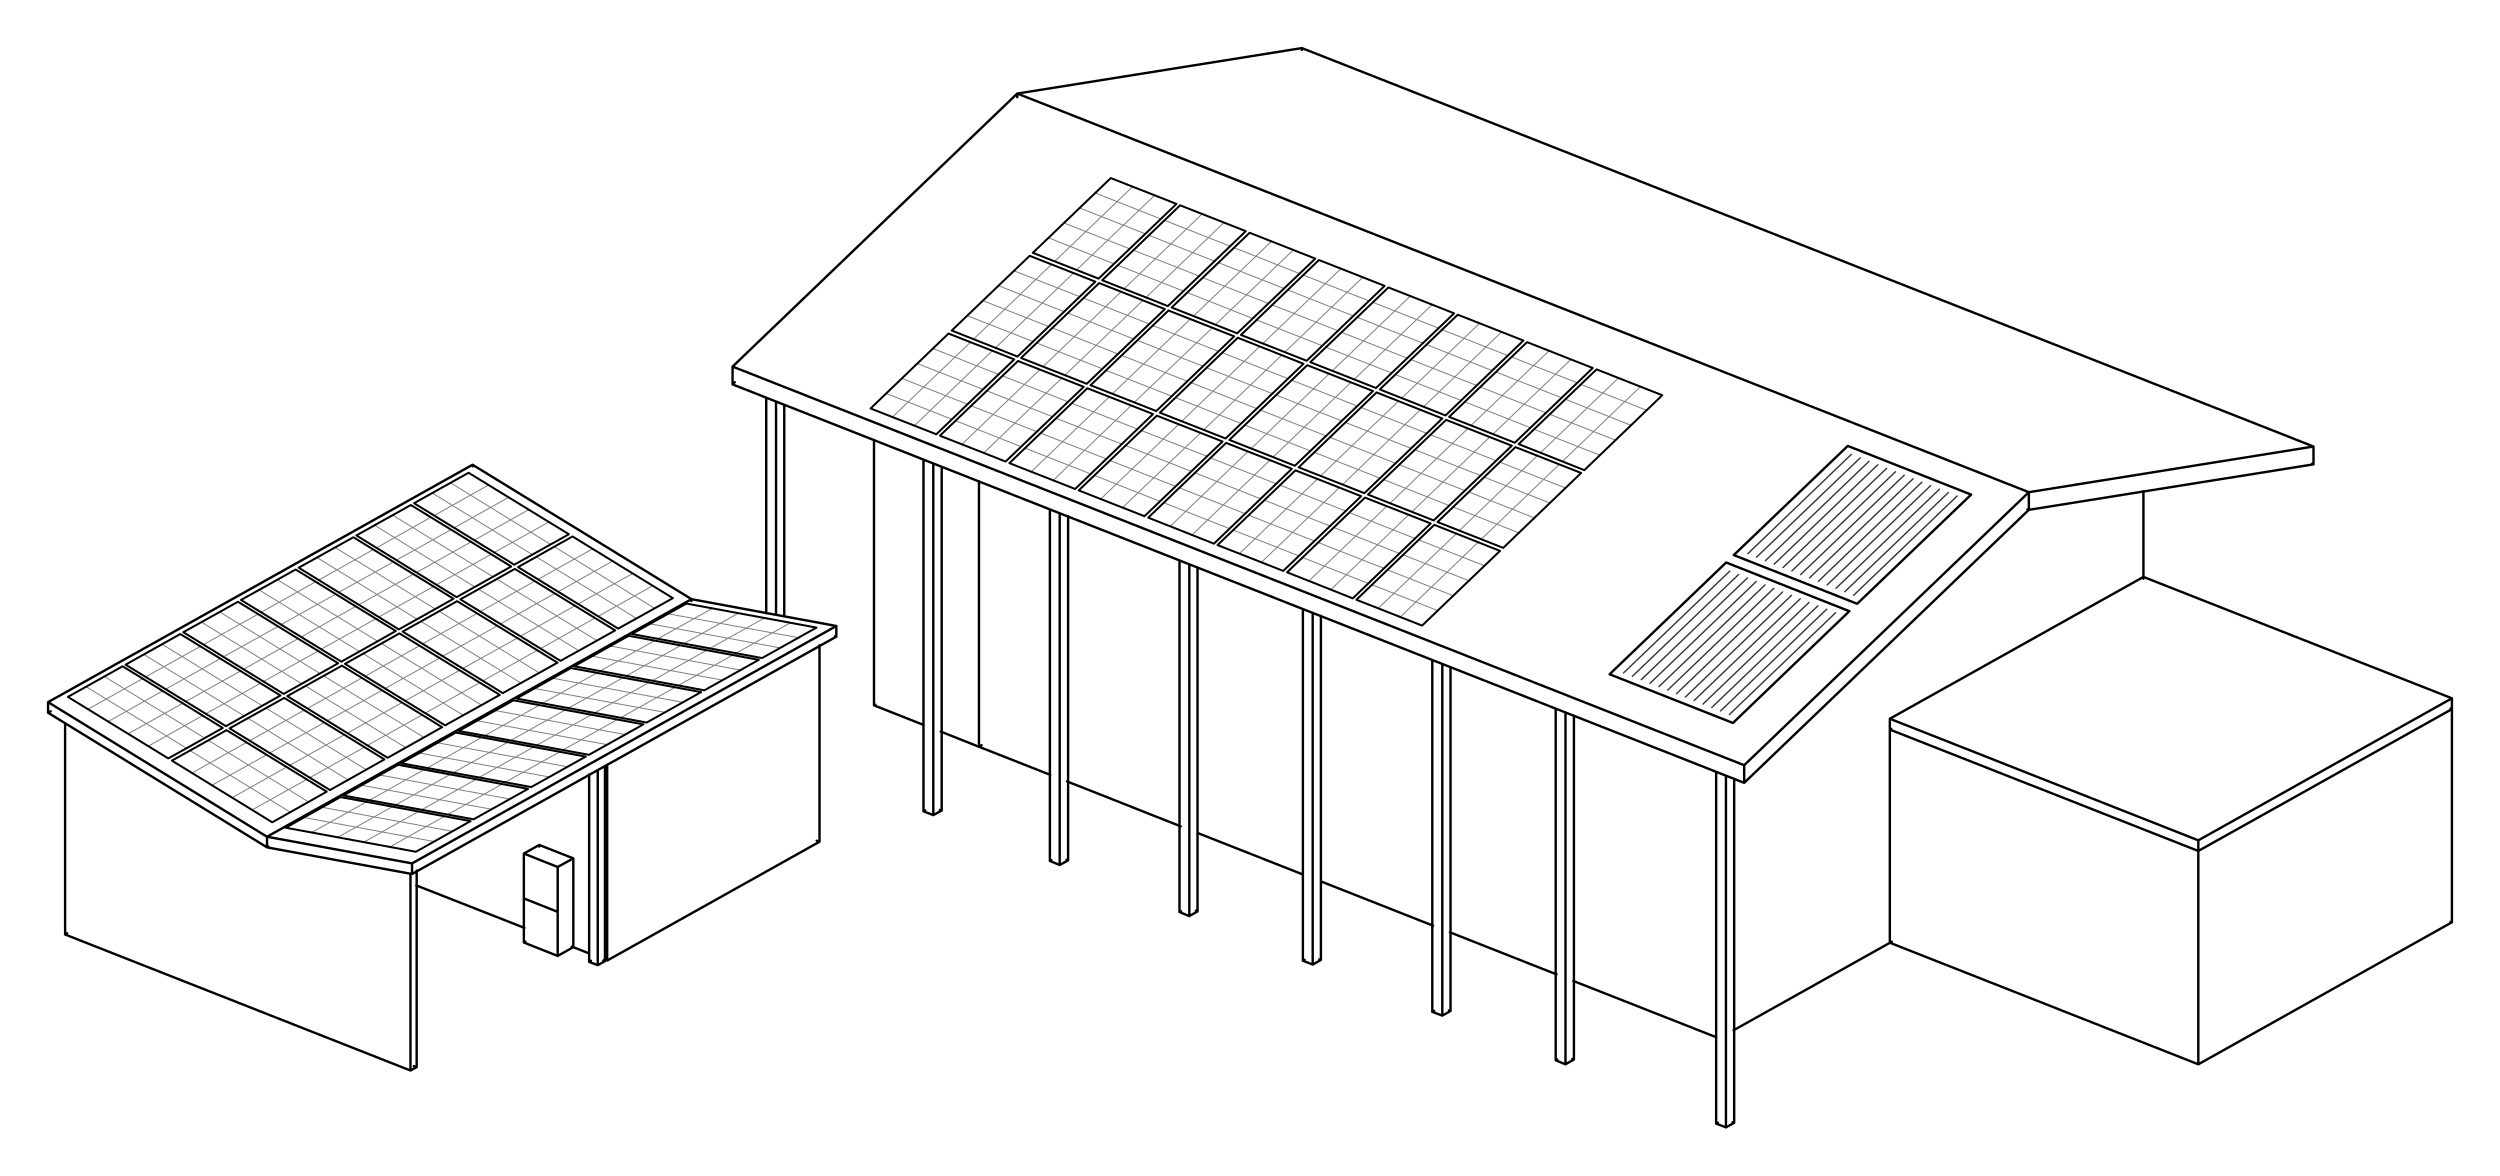
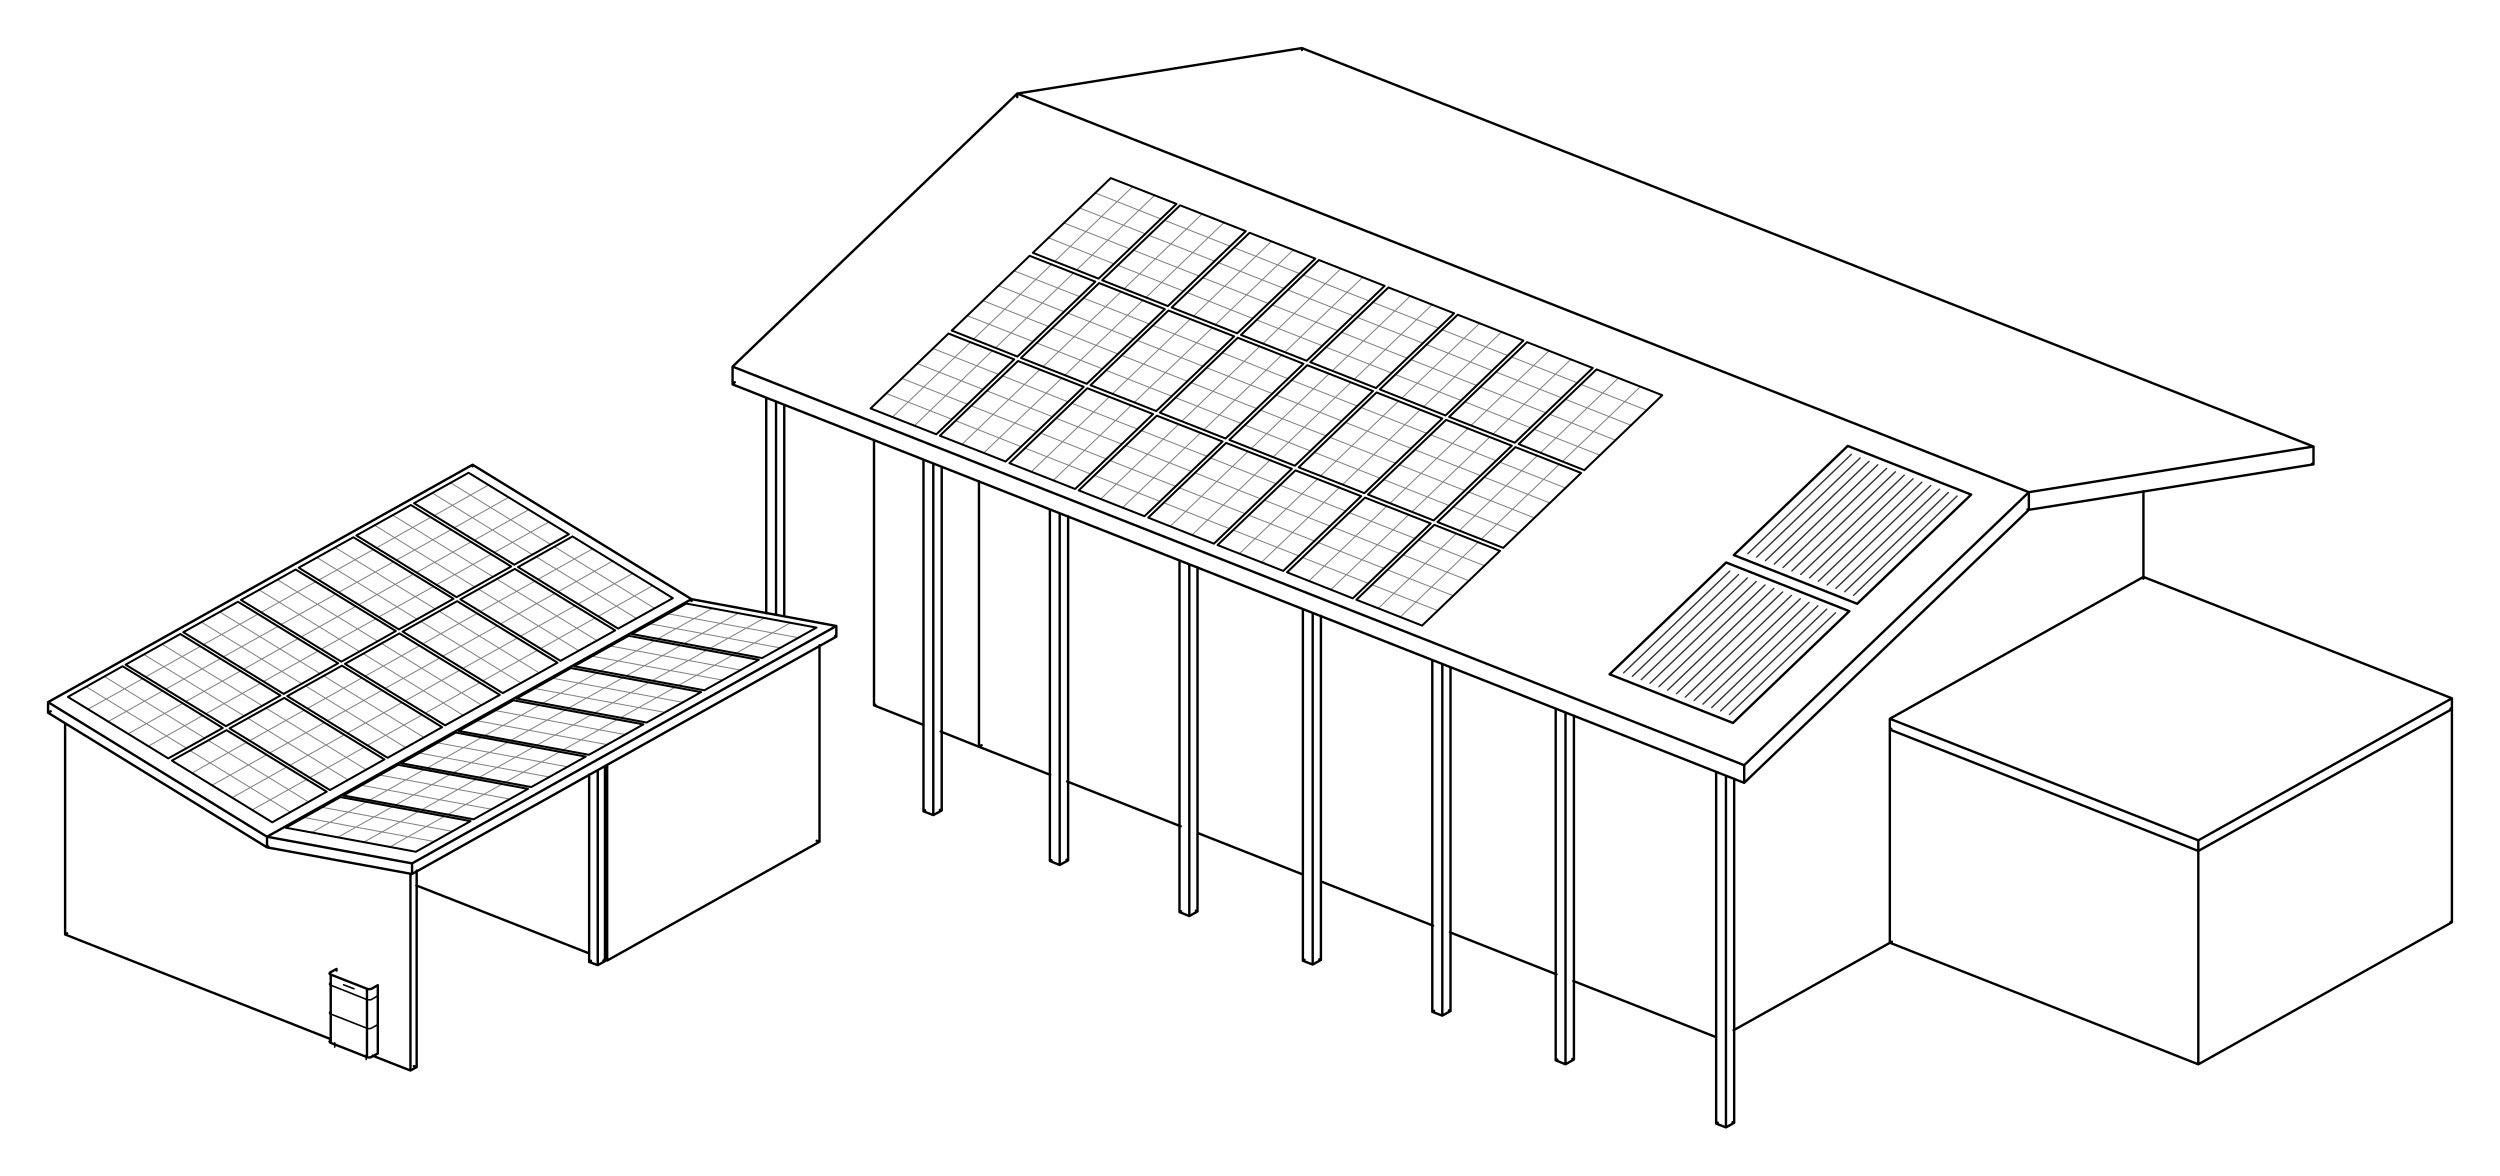
<svg xmlns="http://www.w3.org/2000/svg" viewBox="0 0 1248 587" fill="none" stroke="currentColor" stroke-width="1.2" stroke-linecap="round" stroke-linejoin="round">
-   <path class="m-edge" stroke-width="1.2" d="M488.7 372.8L524.3 386.8M532.7 390.1L589.4 412.5M597.8 415.8L650.3 436.5M659.4 440.0L715.4 462.1M723.8 465.4L777.0 486.4M785.4 489.7L856.8 517.8M488.7 372.8L490.0 372.0M865.4 514.3L944.4 470.1M1070.0 288.9L1070.0 245.2M488.7 240.2L488.7 372.8M436.3 352.1L461.1 361.9M469.6 365.2L488.7 372.8M436.3 352.1L437.0 351.8M488.7 372.8L490.0 372.0M436.3 219.6L436.3 352.1M488.7 240.2L488.7 372.8M365.7 191.9L870.7 390.8M365.7 191.9L366.8 190.8M870.7 390.8L1012.8 254.5M1012.1 254.3L1012.8 254.5M507.8 48.5L507.8 46.7M1012.8 254.5L1012.8 245.7M507.8 46.7L1012.8 245.7M507.8 46.7L365.7 183.0M1012.8 245.7L870.7 382.0M365.7 183.0L870.7 382.0M365.7 183.0L365.7 191.9M870.7 382.0L870.7 390.8M1012.1 254.3L1012.8 254.5M1012.8 254.5L1154.9 231.8M1154.2 231.5L1154.9 231.8M649.9 24.9L649.9 24.0M1154.9 231.8L1154.9 222.9M649.9 24.0L1154.9 222.9M649.9 24.0L507.8 46.7M1154.9 222.9L1012.8 245.7M507.8 46.7L1012.8 245.7M507.8 46.7L507.8 48.5M1012.8 245.7L1012.8 254.5M943.4 470.6L1097.4 531.3M1223.3 460.2L1224.0 460.4M943.4 364.2L1097.4 424.8M1223.3 353.7L1224.0 354.0M943.4 470.6L944.1 470.3M1097.4 531.3L1224.0 460.4M943.4 364.2L944.1 363.8M1097.4 424.8L1224.0 354.0M943.4 470.6L943.4 364.2M1097.4 531.3L1097.4 424.8M1224.0 460.4L1224.0 354.0M943.4 364.2L1097.4 424.8M1223.3 353.7L1224.0 354.0M943.4 358.8L1097.4 419.5M1070.0 288.0L1224.0 348.6M943.4 364.2L944.1 363.8M1097.4 424.8L1224.0 354.0M943.4 358.8L1070.0 288.0M1097.4 419.5L1224.0 348.6M943.4 364.2L943.4 358.8M1097.4 424.8L1097.4 419.5M1070.0 288.9L1070.0 288.0M1224.0 354.0L1224.0 348.6M382.5 306.2L382.5 198.5M387.4 306.7L387.4 200.4M391.5 307.4L391.5 202.6M461.0 405.0L465.9 406.9M469.2 404.3L470.1 404.6M461.0 405.0L461.8 404.5M465.9 406.9L470.1 404.6M461.0 405.0L461.0 229.4M465.9 406.9L465.9 231.4M470.1 404.6L470.1 233.6M524.1 429.8L529.0 431.8M532.4 429.2L533.2 429.5M524.1 429.8L524.9 429.4M529.0 431.8L533.2 429.5M524.1 429.8L524.1 254.3M529.0 431.8L529.0 256.2M533.2 429.5L533.2 257.7M588.8 455.3L593.7 457.3M597.0 454.6L597.8 455.0M588.8 455.3L589.6 454.9M593.7 457.3L597.8 455.0M588.8 455.3L588.8 279.8M593.7 457.3L593.7 281.7M597.8 455.0L597.8 283.2M650.4 479.6L655.3 481.5M658.6 478.9L659.4 479.2M650.4 479.6L651.2 479.1M655.3 481.5L659.4 479.2M650.4 479.6L650.4 304.0M655.3 481.5L655.3 306.0M659.4 479.2L659.4 307.4M715.0 505.1L720.0 507.0M723.3 504.4L724.1 504.7M715.0 505.1L715.9 504.6M720.0 507.0L724.1 504.7M715.0 505.1L715.0 329.5M720.0 507.0L720.0 331.4M724.1 504.7L724.1 333.7M776.6 529.3L781.5 531.3M784.9 528.6L785.7 528.9M776.6 529.3L777.4 528.9M781.5 531.3L785.7 528.9M776.6 529.3L776.6 353.8M781.5 531.3L781.5 355.7M785.7 528.9L785.7 357.2M856.7 560.9L861.6 562.8M864.9 560.2L865.7 560.5M856.7 560.9L857.5 560.4M861.6 562.8L865.7 560.5M856.7 560.9L856.7 385.3M861.6 562.8L861.6 387.2M865.7 560.5L865.7 388.7M865.5 277.1L927.1 301.4M927.1 301.4L984.0 246.9M984.0 246.9L922.4 222.6M922.4 222.6L865.5 277.1M803.5 336.6L865.1 360.9M865.1 360.9L923.2 305.1M923.2 305.1L861.7 280.8M861.7 280.8L803.5 336.6M207.8 442.0L261.8 463.2M285.6 472.6L294.0 475.9M301.7 479.0L303.1 479.5M303.1 479.5L303.1 382.2M407.7 419.7L409.1 420.2M409.1 420.2L409.1 322.1M303.1 479.5L409.1 420.2M32.5 466.5L204.9 534.4M204.9 534.4L204.9 436.3M32.5 361.0L32.5 466.5M206.6 532.2L208.0 532.7M208.0 532.7L208.0 434.6M32.5 466.5L33.5 465.9M204.9 534.4L208.0 532.7M302.0 479.8L302.0 382.5M302.0 479.8L301.2 479.5M295.0 479.6L294.1 480.2M294.1 480.2L294.1 386.6M294.1 480.2L298.4 481.8M298.4 481.8L298.4 384.5M298.4 481.8L302.0 479.8M24.0 355.8L25.3 355.1M24.0 355.8L133.3 423.0M133.3 423.0L134.0 422.6M133.3 423.0L133.3 417.7M345.2 300.0L345.2 299.1M133.3 417.7L345.2 299.1M133.3 417.7L24.0 350.5M345.2 299.1L235.9 232.0M24.0 350.5L235.9 232.0M24.0 350.5L24.0 355.8M235.9 232.0L235.9 232.8M133.3 423.0L134.0 422.6M133.3 423.0L205.7 436.3M416.8 317.6L417.5 317.8M205.7 436.3L417.5 317.8M205.7 436.3L205.7 431.0M417.5 317.8L417.5 312.5M205.7 431.0L417.5 312.5M205.7 431.0L133.3 417.7M417.5 312.5L345.2 299.1M133.3 417.7L345.2 299.1M133.3 417.7L133.3 423.0M345.2 299.1L345.2 300.0M261.5 470.5L278.4 477.2M285.4 472.6L286.2 472.8M261.5 426.1L278.4 432.8M269.2 421.8L286.2 428.5M261.5 470.5L262.3 470.1M278.4 477.2L286.2 472.8M261.5 426.1L269.2 421.8M278.4 432.8L286.2 428.5M261.5 470.5L261.5 426.1M278.4 477.2L278.4 432.8M269.2 422.6L269.2 421.8M286.2 472.8L286.2 428.5M261.5 448.5L278.4 455.2" />
+   <path class="m-edge" stroke-width="1.2" d="M488.7 372.8L524.3 386.8M532.7 390.1L589.4 412.5M597.8 415.8L650.3 436.5M659.4 440.0L715.4 462.1M723.8 465.4L777.0 486.4M785.4 489.7L856.8 517.8M488.7 372.8L490.0 372.0M865.4 514.3L944.4 470.1M1070.0 288.9L1070.0 245.2M488.7 240.2L488.7 372.8M436.3 352.1L461.1 361.9M469.6 365.2L488.7 372.8M436.3 352.1L437.0 351.8M488.7 372.8L490.0 372.0M436.3 219.6L436.3 352.1M488.7 240.2L488.7 372.8M365.7 191.9L870.7 390.8M365.7 191.9L366.8 190.8M870.7 390.8L1012.8 254.5M1012.1 254.3L1012.8 254.5M507.8 48.5L507.8 46.7M1012.8 254.5L1012.8 245.7M507.8 46.7L1012.8 245.7M507.8 46.7L365.7 183.0M1012.8 245.7L870.7 382.0M365.7 183.0L870.7 382.0M365.7 183.0L365.7 191.9M870.7 382.0L870.7 390.8M1012.1 254.3L1012.8 254.5M1012.8 254.5L1154.9 231.8M1154.2 231.5L1154.9 231.8M649.9 24.9L649.9 24.0M1154.9 231.8L1154.9 222.9M649.9 24.0L1154.9 222.9M649.9 24.0L507.8 46.7M1154.9 222.9L1012.8 245.7M507.8 46.7L1012.8 245.7M507.8 46.7L507.8 48.5M1012.8 245.7L1012.8 254.5M943.4 470.6L1097.4 531.3M1223.3 460.2L1224.0 460.4M943.4 364.2L1097.4 424.8M1223.3 353.7L1224.0 354.0M943.4 470.6L944.1 470.3M1097.4 531.3L1224.0 460.4M943.4 364.2L944.1 363.8M1097.4 424.8L1224.0 354.0M943.4 470.6L943.4 364.2M1097.4 531.3L1097.4 424.8M1224.0 460.4L1224.0 354.0M943.4 364.2L1097.4 424.8M1223.3 353.7L1224.0 354.0M943.4 358.8L1097.4 419.5M1070.0 288.0L1224.0 348.6M943.4 364.2L944.1 363.8M1097.4 424.8L1224.0 354.0M943.4 358.8L1070.0 288.0M1097.4 419.5L1224.0 348.6M943.4 364.2L943.4 358.8M1097.4 424.8L1097.4 419.5M1070.0 288.9L1070.0 288.0M1224.0 354.0L1224.0 348.6M382.5 306.2L382.5 198.5M387.4 306.7L387.4 200.4M391.5 307.4L391.5 202.6M461.0 405.0L465.9 406.9M469.2 404.3L470.1 404.6M461.0 405.0L461.8 404.5M465.9 406.9L470.1 404.6M461.0 405.0L461.0 229.4M465.9 406.9L465.9 231.4M470.1 404.6L470.1 233.6M524.1 429.8L529.0 431.8M532.4 429.2L533.2 429.5M524.1 429.8L524.9 429.4M529.0 431.8L533.2 429.5M524.1 429.8L524.1 254.3M529.0 431.8L529.0 256.2M533.2 429.5L533.2 257.7M588.8 455.3L593.7 457.3M597.0 454.6L597.8 455.0M588.8 455.3L589.6 454.9M593.7 457.3L597.8 455.0M588.8 455.3L588.8 279.8M593.7 457.3L593.7 281.7M597.8 455.0L597.8 283.2M650.4 479.6L655.3 481.5M658.6 478.9L659.4 479.2M650.4 479.6L651.2 479.1M655.3 481.5L659.4 479.2M650.4 479.6L650.4 304.0M655.3 481.5L655.3 306.0M659.4 479.2L659.4 307.4M715.0 505.1L720.0 507.0M723.3 504.4L724.1 504.7M715.0 505.1L715.9 504.6M720.0 507.0L724.1 504.7M715.0 505.1L715.0 329.5M720.0 507.0L720.0 331.4M724.1 504.7L724.1 333.7M776.6 529.3L781.5 531.3M784.9 528.6L785.7 528.9M776.6 529.3L777.4 528.9M781.5 531.3L785.7 528.9M776.6 529.3L776.6 353.8M781.5 531.3L781.5 355.7M785.7 528.9L785.7 357.2M856.7 560.9L861.6 562.8M864.9 560.2L865.7 560.5M856.7 560.9L857.5 560.4M861.6 562.8L865.7 560.5M856.7 560.9L856.7 385.3M861.6 562.8L861.6 387.2M865.7 560.5L865.7 388.7M865.5 277.1L927.1 301.4M927.1 301.4L984.0 246.9M984.0 246.9L922.4 222.6M922.4 222.6L865.5 277.1M803.5 336.6L865.1 360.9M865.1 360.9L923.2 305.1M923.2 305.1L861.7 280.8M861.7 280.8L803.5 336.6M207.8 442.0L294.0 475.9M301.7 479.0L303.1 479.5M303.1 479.5L303.1 382.2M407.7 419.7L409.1 420.2M409.1 420.2L409.1 322.1M303.1 479.5L409.1 420.2M32.5 466.5L165.0 518.7M186.0 527.0L204.9 534.4M204.9 534.4L204.9 436.3M32.5 361.0L32.5 466.5M206.6 532.2L208.0 532.7M208.0 532.7L208.0 434.6M32.5 466.5L33.5 465.9M204.9 534.4L208.0 532.7M302.0 479.8L302.0 382.5M302.0 479.8L301.2 479.5M295.0 479.6L294.1 480.2M294.1 480.2L294.1 386.6M294.1 480.2L298.4 481.8M298.4 481.8L298.4 384.5M298.4 481.8L302.0 479.8M24.0 355.8L25.3 355.1M24.0 355.8L133.3 423.0M133.3 423.0L134.0 422.6M133.3 423.0L133.3 417.7M345.2 300.0L345.2 299.1M133.3 417.7L345.2 299.1M133.3 417.7L24.0 350.5M345.2 299.1L235.9 232.0M24.0 350.5L235.9 232.0M24.0 350.5L24.0 355.8M235.9 232.0L235.9 232.8M133.3 423.0L134.0 422.6M133.3 423.0L205.7 436.3M416.8 317.6L417.5 317.8M205.7 436.3L417.5 317.8M205.7 436.3L205.7 431.0M417.5 317.8L417.5 312.5M205.7 431.0L417.5 312.5M205.7 431.0L133.3 417.7M417.5 312.5L345.2 299.1M133.3 417.7L345.2 299.1M133.3 417.7L133.3 423.0M345.2 299.1L345.2 300.0M168.0 483.7L164.9 485.4M164.9 485.4L164.6 485.7M164.6 485.7L164.5 486.0M164.5 486.0L164.7 486.3M164.7 486.3L165.1 486.5M165.1 486.5L183.2 493.6M183.2 493.6L183.8 493.8M183.8 493.8L184.4 493.8M184.4 493.8L185.0 493.7M185.0 493.7L185.5 493.6M185.5 493.6L188.6 491.8M164.9 519.5L164.6 519.8M164.6 519.8L164.5 520.0M164.5 520.0L164.7 520.3M164.7 520.3L165.1 520.6M165.1 520.6L183.2 527.7M183.2 527.7L183.8 527.9M183.8 527.9L184.4 527.9M184.4 527.9L185.0 527.8M185.0 527.8L185.5 527.6M185.5 527.6L188.6 525.9M168.0 484.5L168.0 483.7M165.1 520.6L165.1 486.5M183.2 527.7L183.2 493.6M188.6 525.9L188.6 491.8" />
  <path class="m-pv" stroke-width="1" d="M434.6 203.9L467.4 216.8M467.4 216.8L506.3 179.4M506.3 179.4L473.5 166.5M473.5 166.5L434.6 203.9M475.1 165.0L507.9 178.0M507.9 178.0L546.8 140.6M546.8 140.6L514.0 127.7M514.0 127.7L475.1 165.0M515.6 126.2L548.4 139.1M548.4 139.1L587.3 101.8M587.3 101.8L554.5 88.9M554.5 88.9L515.6 126.2M469.2 217.5L502.0 230.4M502.0 230.4L541.0 193.1M541.0 193.1L508.2 180.2M508.2 180.2L469.2 217.5M509.7 178.7L542.5 191.6M542.5 191.6L581.5 154.3M581.5 154.3L548.7 141.3M548.7 141.3L509.7 178.7M550.2 139.9L583.0 152.8M583.0 152.8L621.9 115.4M621.9 115.4L589.1 102.5M589.1 102.5L550.2 139.9M503.9 231.2L536.7 244.1M536.7 244.1L575.6 206.7M575.6 206.7L542.8 193.8M542.8 193.8L503.9 231.2M544.4 192.3L577.2 205.2M577.2 205.2L616.1 167.9M616.1 167.9L583.3 155.0M583.3 155.0L544.4 192.3M584.9 153.5L617.6 166.4M617.6 166.4L656.6 129.1M656.6 129.1L623.8 116.2M623.8 116.2L584.9 153.5M538.5 244.8L571.3 257.7M571.3 257.7L610.3 220.4M610.3 220.4L577.5 207.5M577.5 207.5L538.5 244.8M579.0 206.0L611.8 218.9M611.8 218.9L650.7 181.6M650.7 181.6L617.9 168.6M617.9 168.6L579.0 206.0M619.5 167.2L652.3 180.1M652.3 180.1L691.2 142.7M691.2 142.7L658.4 129.8M658.4 129.8L619.5 167.2M573.2 258.4L606.0 271.4M606.0 271.4L644.9 234.0M644.9 234.0L612.1 221.1M612.1 221.1L573.2 258.4M613.7 219.6L646.4 232.5M646.4 232.5L685.4 195.2M685.4 195.2L652.6 182.3M652.6 182.3L613.7 219.6M654.1 180.8L686.9 193.7M686.9 193.7L725.9 156.4M725.9 156.4L693.1 143.5M693.1 143.5L654.1 180.8M607.8 272.1L640.6 285.0M640.6 285.0L679.5 247.7M679.5 247.7L646.7 234.8M646.7 234.8L607.8 272.1M648.3 233.3L681.1 246.2M681.1 246.2L720.0 208.9M720.0 208.9L687.2 195.9M687.2 195.9L648.3 233.3M688.8 194.4L721.6 207.4M721.6 207.4L760.5 170.0M760.5 170.0L727.7 157.1M727.7 157.1L688.8 194.4M642.5 285.7L675.3 298.7M675.3 298.7L714.2 261.3M714.2 261.3L681.4 248.4M681.4 248.4L642.5 285.7M682.9 246.9L715.7 259.8M715.7 259.8L754.7 222.5M754.7 222.5L721.9 209.6M721.9 209.6L682.9 246.9M723.4 208.1L756.2 221.0M756.2 221.0L795.1 183.7M795.1 183.7L762.3 170.8M762.3 170.8L723.4 208.1M677.1 299.4L709.9 312.3M709.9 312.3L748.8 275.0M748.8 275.0L716.0 262.0M716.0 262.0L677.1 299.4M717.6 260.6L750.4 273.5M750.4 273.5L789.3 236.1M789.3 236.1L756.5 223.2M756.5 223.2L717.6 260.6M758.1 221.7L790.9 234.7M790.9 234.7L829.8 197.3M829.8 197.3L797.0 184.4M797.0 184.4L758.1 221.7M33.9 347.9L84.0 378.6M84.0 378.6L111.2 363.4M111.2 363.4L61.2 332.6M61.2 332.6L33.9 347.9M62.7 331.8L112.8 362.5M112.8 362.5L140.0 347.2M140.0 347.2L90.0 316.5M90.0 316.5L62.7 331.8M91.5 315.6L141.6 346.4M141.6 346.4L168.8 331.1M168.8 331.1L118.8 300.4M118.8 300.4L91.5 315.6M120.3 299.5L170.4 330.3M170.4 330.3L197.6 315.0M197.6 315.0L147.6 284.3M147.6 284.3L120.3 299.5M149.1 283.4L199.1 314.2M199.1 314.2L226.4 298.9M226.4 298.9L176.4 268.2M176.4 268.2L149.1 283.4M177.9 267.3L227.9 298.1M227.9 298.1L255.2 282.8M255.2 282.8L205.1 252.1M205.1 252.1L177.9 267.3M206.7 251.2L256.7 281.9M256.7 281.9L284.0 266.7M284.0 266.7L233.9 236.0M233.9 236.0L206.7 251.2M85.8 379.7L135.9 410.5M135.9 410.5L163.1 395.2M163.1 395.2L113.1 364.5M113.1 364.5L85.8 379.7M114.6 363.6L164.7 394.4M164.7 394.4L191.9 379.1M191.9 379.1L141.9 348.4M141.9 348.4L114.6 363.6M143.4 347.5L193.5 378.3M193.5 378.3L220.7 363.0M220.7 363.0L170.7 332.3M170.7 332.3L143.4 347.5M172.2 331.4L222.2 362.1M222.2 362.1L249.5 346.9M249.5 346.9L199.4 316.2M199.4 316.2L172.2 331.4M201.0 315.3L251.0 346.0M251.0 346.0L278.3 330.8M278.3 330.8L228.2 300.1M228.2 300.1L201.0 315.3M229.8 299.2L279.8 329.9M279.8 329.9L307.1 314.7M307.1 314.7L257.0 284.0M257.0 284.0L229.8 299.2M258.6 283.1L308.6 313.8M308.6 313.8L335.9 298.6M335.9 298.6L285.8 267.8M285.8 267.8L258.6 283.1M142.6 413.2L207.6 425.2M207.6 425.2L234.9 409.9M234.9 409.9L169.9 397.9M169.9 397.9L142.6 413.2M171.4 397.1L236.4 409.0M236.4 409.0L263.6 393.8M263.6 393.8L198.7 381.8M198.7 381.8L171.4 397.1M200.2 381.0L265.2 392.9M265.2 392.9L292.4 377.7M292.4 377.7L227.5 365.7M227.5 365.7L200.2 381.0M229.0 364.9L294.0 376.8M294.0 376.8L321.2 361.6M321.2 361.6L256.3 349.6M256.3 349.6L229.0 364.9M257.8 348.7L322.8 360.7M322.8 360.7L350.0 345.5M350.0 345.5L285.0 333.5M285.0 333.5L257.8 348.7M286.6 332.6L351.6 344.6M351.6 344.6L378.8 329.4M378.8 329.4L313.8 317.4M313.8 317.4L286.6 332.6M315.4 316.5L380.4 328.5M380.4 328.5L407.6 313.3M407.6 313.3L342.6 301.3M342.6 301.3L315.4 316.5" />
  <path class="m-cell" stroke-width="0.5" stroke-opacity="0.5" d="M445.5 208.2L484.5 170.8M456.5 212.5L495.4 175.1M442.4 196.4L475.2 209.3M450.2 188.9L483.0 201.8M458.0 181.5L490.8 194.4M465.8 174.0L498.5 186.9M486.0 169.3L524.9 132.0M497.0 173.6L535.9 136.3M482.9 157.6L515.7 170.5M490.7 150.1L523.5 163.0M498.4 142.6L531.2 155.6M506.2 135.2L539.0 148.1M526.5 130.5L565.4 93.2M537.4 134.8L576.4 97.5M523.4 118.7L556.1 131.7M531.1 111.3L563.9 124.2M538.9 103.8L571.7 116.7M546.7 96.3L579.5 109.3M480.2 221.8L519.1 184.5M491.1 226.1L530.0 188.8M477.0 210.0L509.8 223.0M484.8 202.6L517.6 215.5M492.6 195.1L525.4 208.0M500.4 187.6L533.2 200.6M520.7 183.0L559.6 145.7M531.6 187.3L570.5 150.0M517.5 171.2L550.3 184.1M525.3 163.7L558.1 176.7M533.1 156.3L565.9 169.2M540.9 148.8L573.7 161.7M561.1 144.2L600.1 106.8M572.1 148.5L611.0 111.1M558.0 132.4L590.8 145.3M565.8 124.9L598.6 137.8M573.6 117.5L606.4 130.4M581.4 110.0L614.1 122.9M514.8 235.5L553.8 198.1M525.8 239.8L564.7 202.4M511.7 223.7L544.5 236.6M519.5 216.2L552.3 229.1M527.2 208.8L560.0 221.7M535.0 201.3L567.8 214.2M555.3 196.6L594.2 159.3M566.2 200.9L605.2 163.6M552.2 184.9L585.0 197.8M559.9 177.4L592.7 190.3M567.7 169.9L600.5 182.8M575.5 162.5L608.3 175.4M595.8 157.8L634.7 120.5M606.7 162.1L645.6 124.8M592.6 146.0L625.4 159.0M600.4 138.6L633.2 151.5M608.2 131.1L641.0 144.0M616.0 123.6L648.8 136.6M549.5 249.1L588.4 211.8M560.4 253.4L599.3 216.1M546.3 237.3L579.1 250.3M554.1 229.9L586.9 242.8M561.9 222.4L594.7 235.3M569.7 214.9L602.5 227.8M589.9 210.3L628.9 172.9M600.9 214.6L639.8 177.3M586.8 198.5L619.6 211.4M594.6 191.0L627.4 204.0M602.4 183.6L635.2 196.5M610.2 176.1L642.9 189.0M630.4 171.5L669.4 134.1M641.4 175.8L680.3 138.4M627.3 159.7L660.1 172.6M635.1 152.2L667.9 165.1M642.8 144.7L675.6 157.7M650.6 137.3L683.4 150.2M584.1 262.8L623.0 225.4M595.0 267.1L634.0 229.7M581.0 251.0L613.8 263.9M588.7 243.5L621.5 256.4M596.5 236.0L629.3 249.0M604.3 228.6L637.1 241.5M624.6 223.9L663.5 186.6M635.5 228.2L674.4 190.9M621.4 212.2L654.2 225.1M629.2 204.7L662.0 217.6M637.0 197.2L669.8 210.1M644.8 189.8L677.6 202.7M665.1 185.1L704.0 147.8M676.0 189.4L714.9 152.1M661.9 173.3L694.7 186.2M669.7 165.9L702.5 178.8M677.5 158.4L710.3 171.3M685.3 150.9L718.1 163.8M618.7 276.4L657.7 239.1M629.7 280.7L668.6 243.4M615.6 264.6L648.4 277.5M623.4 257.2L656.2 270.1M631.2 249.7L664.0 262.6M639.0 242.2L671.8 255.1M659.2 237.6L698.2 200.2M670.2 241.9L709.1 204.5M656.1 225.8L688.9 238.7M663.9 218.3L696.7 231.3M671.7 210.9L704.4 223.8M679.4 203.4L712.2 216.3M699.7 198.8L738.6 161.4M710.6 203.1L749.6 165.7M696.6 187.0L729.4 199.9M704.3 179.5L737.1 192.4M712.1 172.0L744.9 185.0M719.9 164.6L752.7 177.5M653.4 290.0L692.3 252.7M664.3 294.4L703.2 257.0M650.2 278.3L683.0 291.2M658.0 270.8L690.8 283.7M665.8 263.3L698.6 276.3M673.6 255.9L706.4 268.8M693.9 251.2L732.8 213.9M704.8 255.5L743.7 218.2M690.7 239.4L723.5 252.4M698.5 232.0L731.3 244.9M706.3 224.5L739.1 237.4M714.1 217.0L746.9 230.0M734.3 212.4L773.3 175.1M745.3 216.7L784.2 179.4M731.2 200.6L764.0 213.5M739.0 193.2L771.8 206.1M746.8 185.7L779.6 198.6M754.6 178.2L787.4 191.1M688.0 303.7L727.0 266.4M699.0 308.0L737.9 270.7M684.9 291.9L717.7 304.8M692.7 284.5L725.5 297.4M700.5 277.0L733.3 289.9M708.2 269.5L741.0 282.4M728.5 264.9L767.4 227.5M739.4 269.2L778.4 231.8M725.4 253.1L758.2 266.0M733.2 245.6L765.9 258.5M740.9 238.2L773.7 251.1M748.7 230.7L781.5 243.6M769.0 226.0L807.9 188.7M779.9 230.4L818.9 193.0M765.8 214.3L798.6 227.2M773.6 206.8L806.4 219.7M781.4 199.3L814.2 212.3M789.2 191.9L822.0 204.8M44.0 354.0L71.2 338.8M54.0 360.2L81.2 344.9M64.0 366.3L91.2 351.1M74.0 372.5L101.2 357.2M43.0 342.8L93.1 373.5M52.1 337.7L102.1 368.4M72.7 337.9L100.0 322.7M82.8 344.0L110.0 328.8M92.8 350.2L120.0 335.0M102.8 356.3L130.0 341.1M71.8 326.7L121.9 357.4M80.9 321.6L130.9 352.3M101.5 321.8L128.8 306.6M111.5 327.9L138.8 312.7M121.6 334.1L148.8 318.8M131.6 340.2L158.8 325.0M100.6 310.6L150.6 341.3M109.7 305.5L159.7 336.2M130.3 305.7L157.6 290.4M140.3 311.8L167.6 296.6M150.3 318.0L177.6 302.7M160.3 324.1L187.6 308.9M129.4 294.5L179.4 325.2M138.5 289.4L188.5 320.1M159.1 289.6L186.4 274.3M169.1 295.7L196.4 280.5M179.1 301.9L206.4 286.6M189.1 308.0L216.4 292.8M158.2 278.3L208.2 309.1M167.3 273.3L217.3 304.0M187.9 273.5L215.1 258.2M197.9 279.6L225.2 264.4M207.9 285.8L235.2 270.5M217.9 291.9L245.2 276.7M187.0 262.2L237.0 293.0M196.1 257.2L246.1 287.9M216.7 257.4L243.9 242.1M226.7 263.5L253.9 248.3M236.7 269.7L264.0 254.4M246.7 275.8L274.0 260.6M215.8 246.1L265.8 276.9M224.9 241.0L274.9 271.8M95.8 385.9L123.1 370.6M105.8 392.0L133.1 376.8M115.9 398.2L143.1 382.9M125.9 404.3L153.1 389.1M94.9 374.7L144.9 405.4M104.0 369.6L154.0 400.3M124.6 369.8L151.9 354.5M134.6 375.9L161.9 360.7M144.6 382.1L171.9 366.8M154.7 388.2L181.9 373.0M123.7 358.5L173.7 389.3M132.8 353.5L182.8 384.2M153.4 353.7L180.7 338.4M163.4 359.8L190.7 344.6M173.4 366.0L200.7 350.7M183.4 372.1L210.7 356.9M152.5 342.4L202.5 373.2M161.6 337.4L211.6 368.1M182.2 337.6L209.5 322.3M192.2 343.7L219.5 328.5M202.2 349.9L229.5 334.6M212.2 356.0L239.5 340.8M181.3 326.3L231.3 357.1M190.4 321.2L240.4 352.0M211.0 321.4L238.2 306.2M221.0 327.6L248.3 312.4M231.0 333.7L258.3 318.5M241.0 339.9L268.3 324.6M210.1 310.2L260.1 341.0M219.2 305.1L269.2 335.9M239.8 305.3L267.0 290.1M249.8 311.5L277.0 296.2M259.8 317.6L287.0 302.4M269.8 323.8L297.1 308.5M238.9 294.1L288.9 324.8M247.9 289.0L298.0 319.8M268.6 289.2L295.8 274.0M278.6 295.4L305.8 280.1M288.6 301.5L315.8 286.3M298.6 307.7L325.8 292.4M267.7 278.0L317.7 308.7M276.7 272.9L326.8 303.7M155.6 415.6L182.9 400.3M168.6 418.0L195.9 402.7M181.6 420.4L208.9 405.1M194.6 422.8L221.9 407.5M151.7 408.1L216.7 420.1M160.8 403.0L225.8 415.0M184.4 399.5L211.7 384.2M197.4 401.9L224.7 386.6M210.4 404.3L237.7 389.0M223.4 406.7L250.7 391.4M180.5 392.0L245.5 404.0M189.6 386.9L254.6 398.9M213.2 383.4L240.5 368.1M226.2 385.8L253.5 370.5M239.2 388.1L266.4 372.9M252.2 390.5L279.4 375.3M209.3 375.9L274.3 387.9M218.4 370.8L283.4 382.8M242.0 367.2L269.3 352.0M255.0 369.6L282.2 354.4M268.0 372.0L295.2 356.8M281.0 374.4L308.2 359.2M238.1 359.8L303.1 371.7M247.2 354.7L312.1 366.7M270.8 351.1L298.0 335.9M283.8 353.5L311.0 338.3M296.8 355.9L324.0 340.7M309.8 358.3L337.0 343.1M266.9 343.7L331.9 355.6M276.0 338.6L340.9 350.6M299.6 335.0L326.8 319.8M312.6 337.4L339.8 322.2M325.6 339.8L352.8 324.6M338.6 342.2L365.8 327.0M295.7 327.6L360.7 339.5M304.8 322.5L369.7 334.5M328.4 318.9L355.6 303.7M341.4 321.3L368.6 306.1M354.4 323.7L381.6 308.5M367.4 326.1L394.6 310.9M324.5 311.4L389.4 323.4M333.5 306.4L398.5 318.3" />
  <path class="m-tube" stroke-width="0.7" stroke-opacity="0.8" d="M872.5 276.4L924.2 226.8M876.9 278.1L928.6 228.6M881.3 279.9L933.0 230.3M885.7 281.6L937.4 232.0M890.1 283.3L941.8 233.8M894.5 285.0L946.2 235.5M898.9 286.8L950.6 237.2M903.3 288.5L955.0 239.0M907.7 290.2L959.4 240.7M912.1 292.0L963.8 242.4M916.5 293.7L968.2 244.2M920.9 295.4L972.6 245.9M925.3 297.2L977.0 247.6M810.5 335.9L863.5 285.1M814.9 337.6L867.9 286.8M819.3 339.3L872.3 288.5M823.7 341.1L876.7 290.3M828.1 342.8L881.1 292.0M832.5 344.5L885.5 293.7M836.9 346.3L889.9 295.5M841.3 348.0L894.3 297.2M845.7 349.7L898.7 298.9M850.1 351.5L903.1 300.7M854.5 353.2L907.5 302.4M858.9 354.9L911.9 304.1M863.3 356.7L916.3 305.9" />
+   <path class="m-detail" stroke-width="0.8" d="M164.9 490.7L164.6 491.0M164.6 491.0L164.5 491.3M164.5 491.3L164.7 491.6M164.7 491.6L165.1 491.8M165.1 491.8L183.2 499.0M183.2 499.0L183.8 499.1M183.8 499.1L184.4 499.1M184.4 499.1L185.0 499.1M185.0 499.1L185.5 498.9M185.5 498.9L188.6 497.1M164.9 505.1L164.6 505.4M164.6 505.4L164.5 505.7M164.5 505.7L164.7 506.0M164.7 506.0L165.1 506.2M165.1 506.2L183.2 513.3M183.2 513.3L183.8 513.5M183.8 513.5L184.4 513.5M184.4 513.5L185.0 513.4M185.0 513.4L185.5 513.2M185.5 513.2L188.6 511.5M171.5 491.6L176.7 493.6M167.1 522.7L167.1 520.6M182.8 528.9L182.8 526.8" />
</svg>
